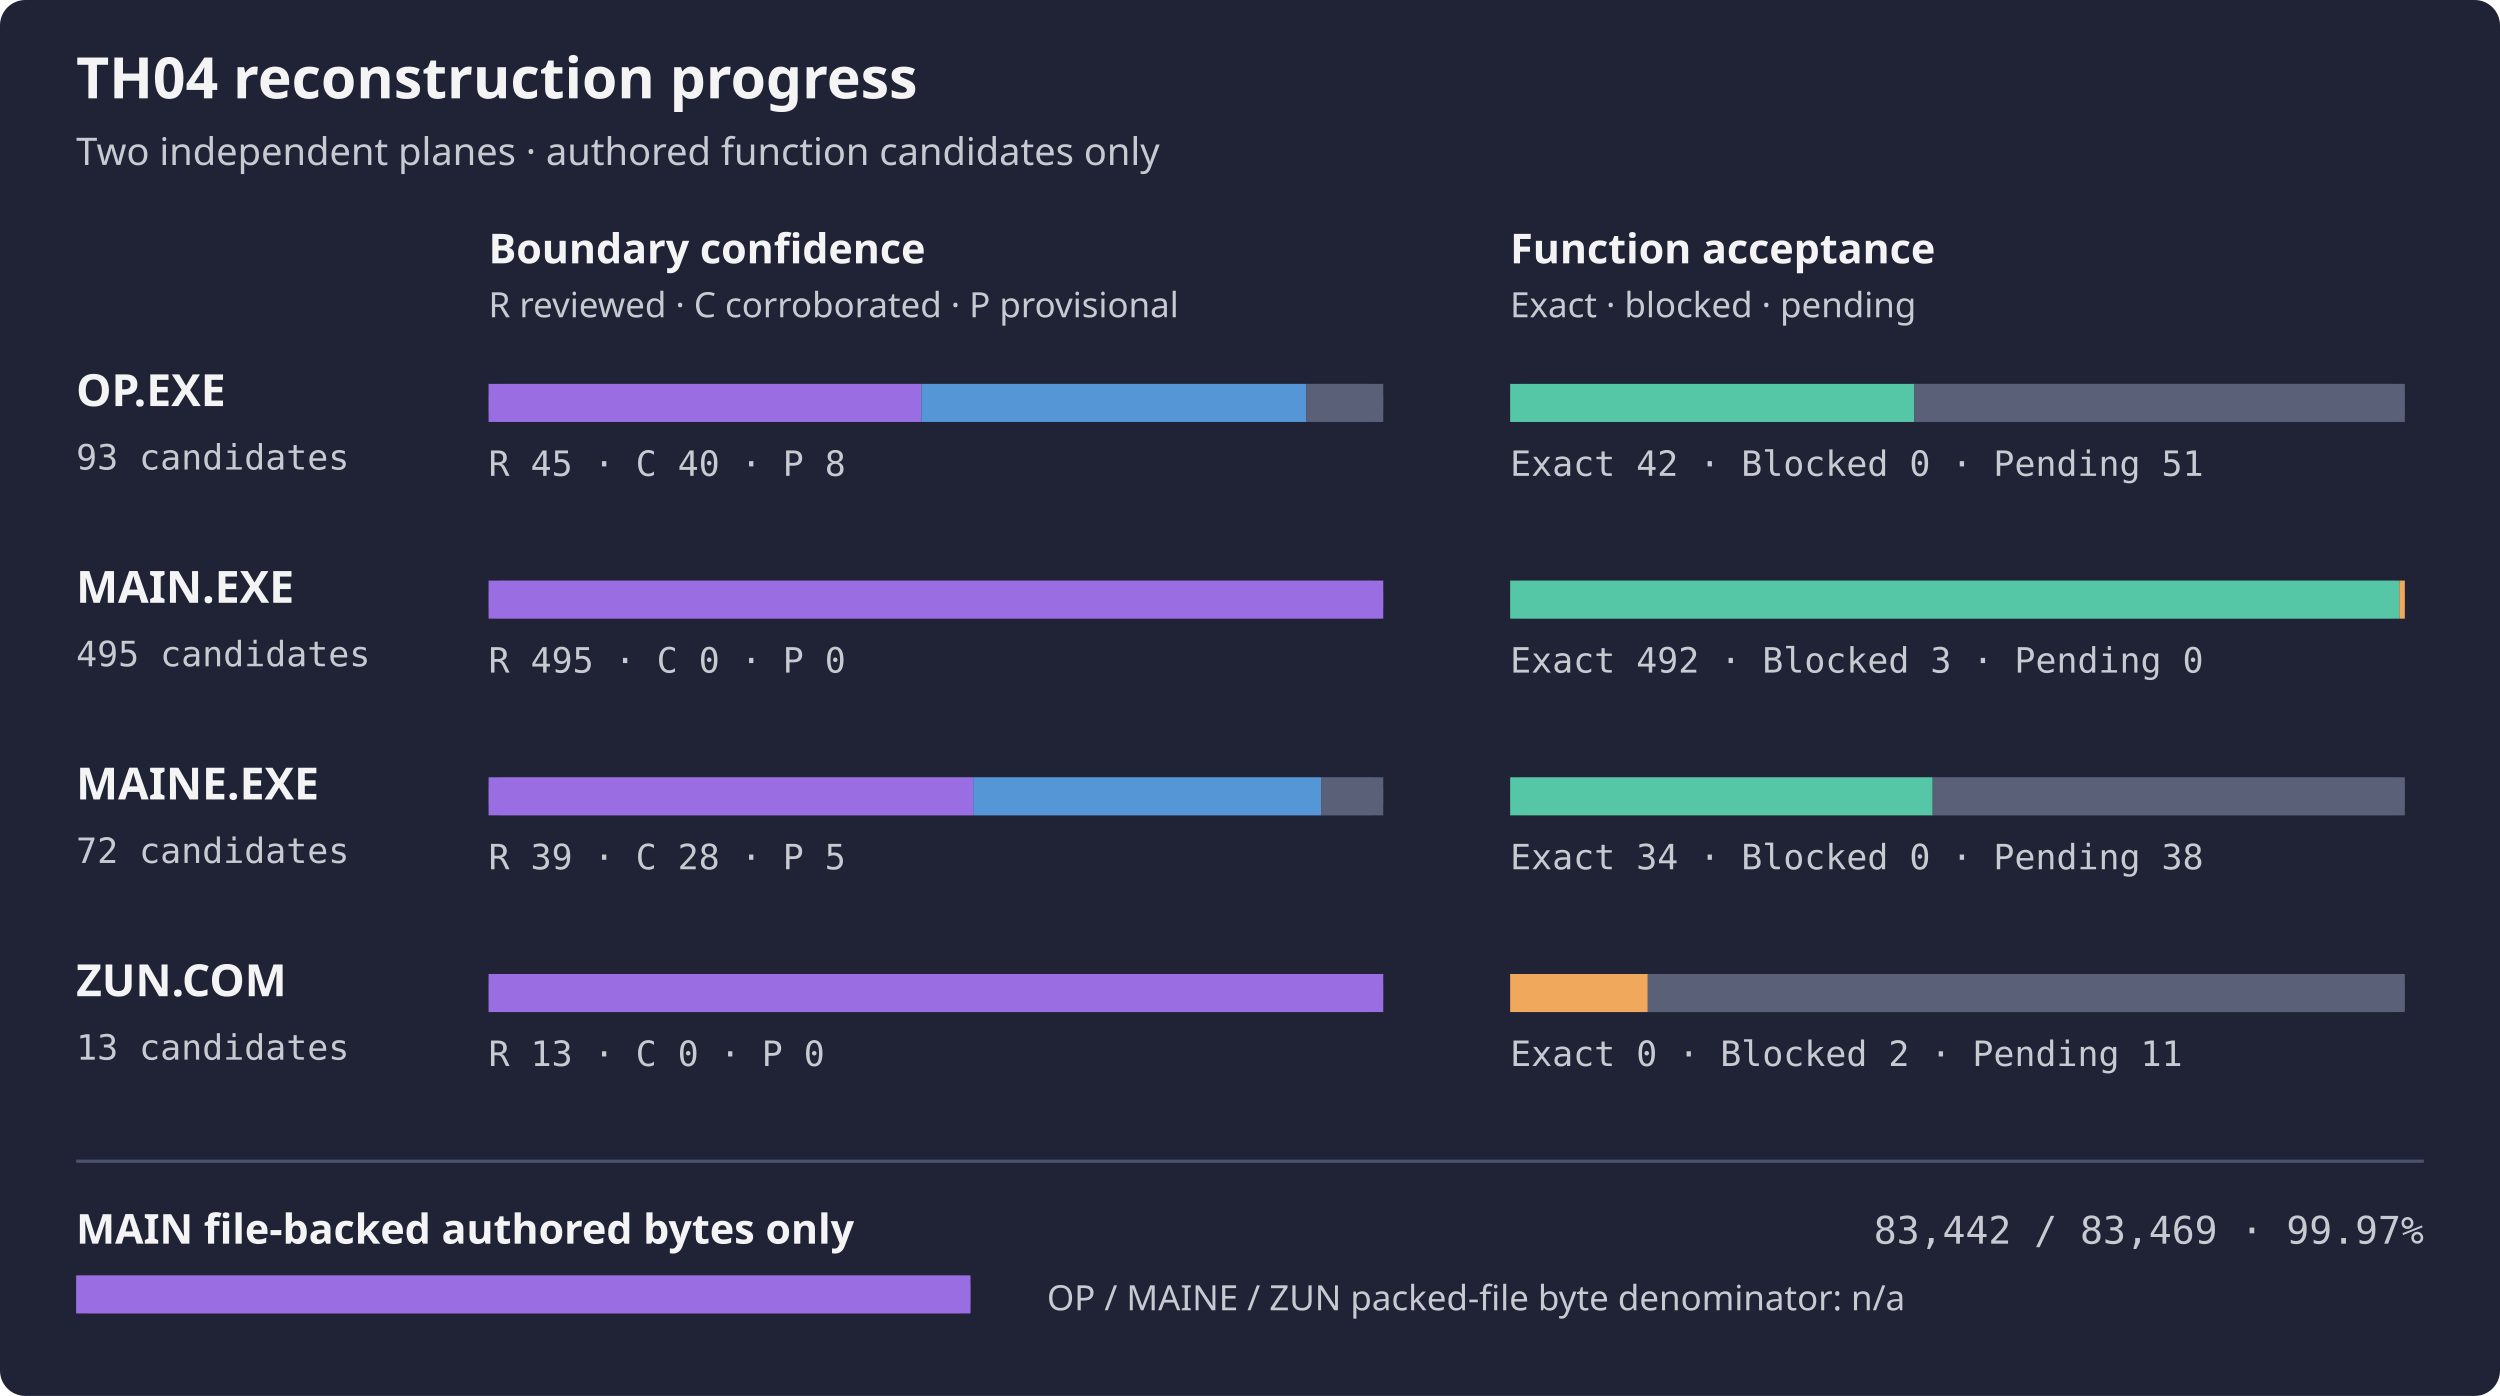
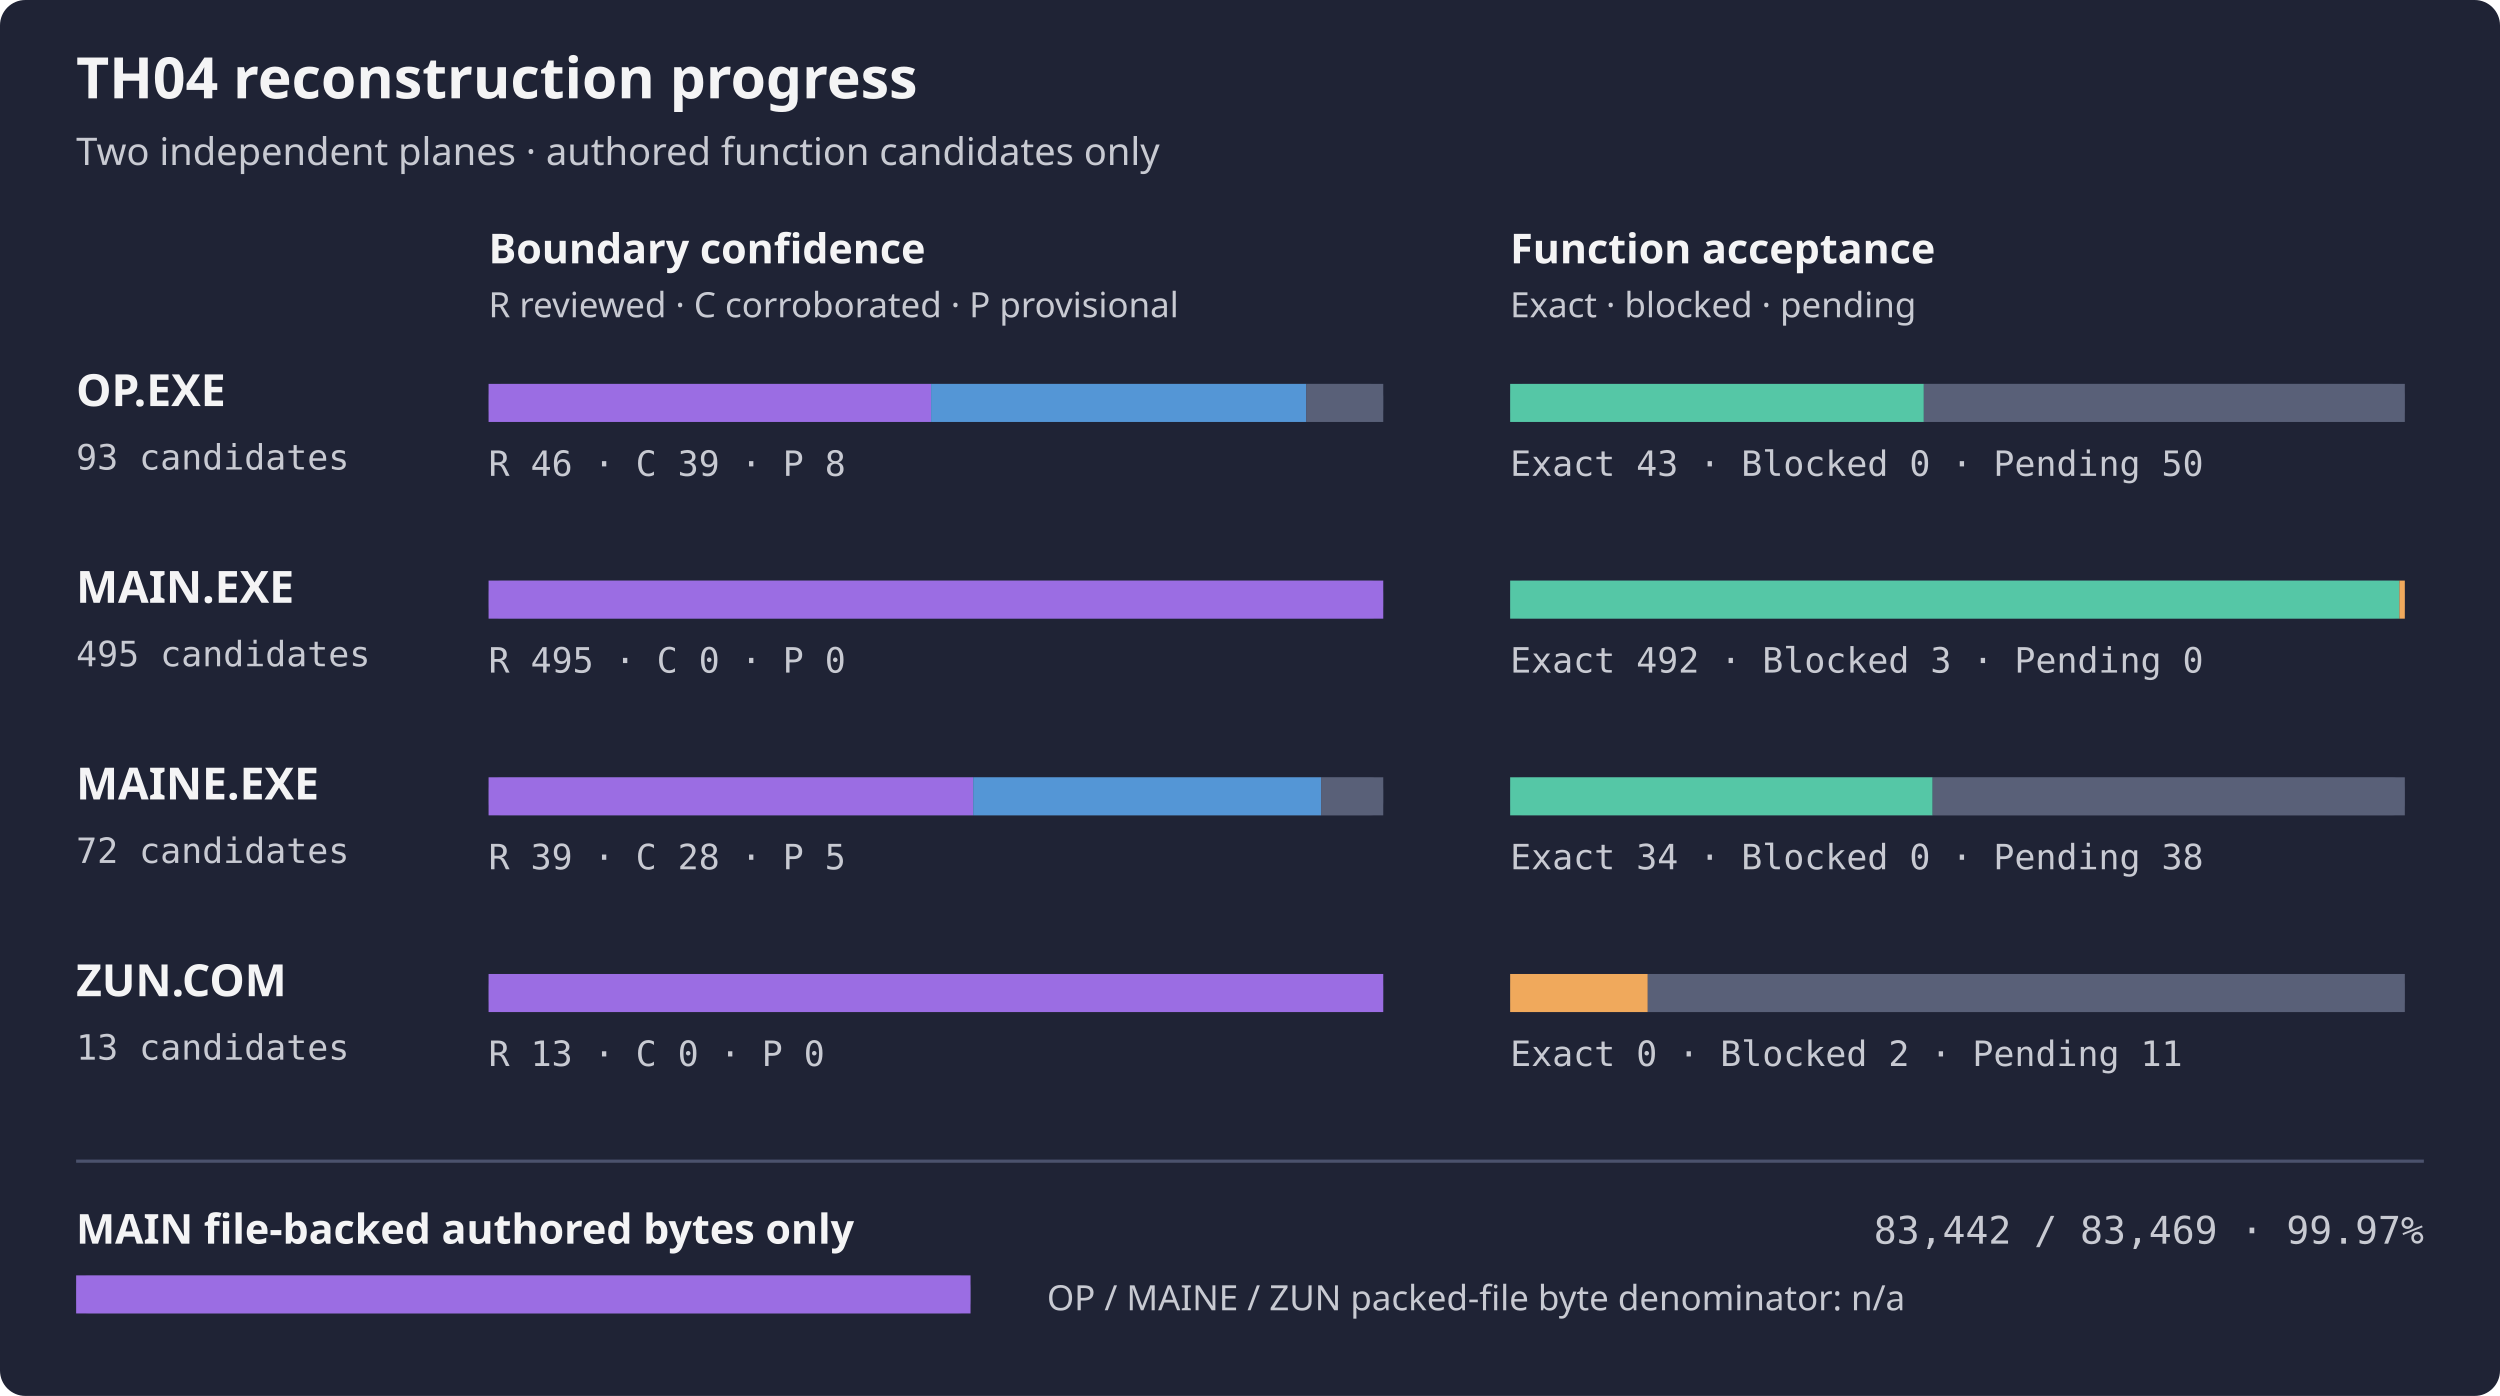
<svg xmlns="http://www.w3.org/2000/svg" width="788" height="440" role="img" aria-label="TH04 per-artifact reconstruction progress">
  <rect width="788" height="440" rx="8" fill="#1f2335" />
  <text x="24" y="31" fill="#f4f4f5" font-family="sans-serif" font-size="18" font-weight="600">TH04 reconstruction progress</text>
  <text x="24" y="52" fill="#c8cad2" font-family="sans-serif" font-size="12">Two independent planes · authored function candidates only</text>
  <text x="154" y="83" fill="#f4f4f5" font-family="sans-serif" font-size="13" font-weight="600">Boundary confidence</text>
  <text x="476" y="83" fill="#f4f4f5" font-family="sans-serif" font-size="13" font-weight="600">Function acceptance</text>
  <text x="154" y="100" fill="#c8cad2" font-family="sans-serif" font-size="11">R reviewed · C corroborated · P provisional</text>
  <text x="476" y="100" fill="#c8cad2" font-family="sans-serif" font-size="11">Exact · blocked · pending</text>
  <text x="24" y="128" fill="#f4f4f5" font-family="sans-serif" font-size="14" font-weight="600">OP.EXE</text>
  <text x="24" y="148" fill="#c8cad2" font-family="monospace" font-size="11">93 candidates</text>
  <rect x="154" y="121" width="282" height="12" rx="4" fill="#353b52" />
-   <rect x="154.00" y="121" width="136.45" height="12" fill="#9b6de3" />
-   <rect x="290.45" y="121" width="121.29" height="12" fill="#5496d6" />
+   <rect x="154.00" y="121" width="139.48" height="12" fill="#9b6de3" />
+   <rect x="293.48" y="121" width="118.26" height="12" fill="#5496d6" />
  <rect x="411.74" y="121" width="24.26" height="12" fill="#596078" />
  <rect x="476" y="121" width="282" height="12" rx="4" fill="#353b52" />
-   <rect x="476.00" y="121" width="127.35" height="12" fill="#55c7a6" />
-   <rect x="603.35" y="121" width="154.65" height="12" fill="#596078" />
-   <text x="154" y="150" fill="#c8cad2" font-family="monospace" font-size="11">R 45 · C 40 · P 8</text>
-   <text x="476" y="150" fill="#c8cad2" font-family="monospace" font-size="11">Exact 42 · Blocked 0 · Pending 51</text>
+   <rect x="476.00" y="121" width="130.39" height="12" fill="#55c7a6" />
+   <rect x="606.39" y="121" width="151.61" height="12" fill="#596078" />
+   <text x="154" y="150" fill="#c8cad2" font-family="monospace" font-size="11">R 46 · C 39 · P 8</text>
+   <text x="476" y="150" fill="#c8cad2" font-family="monospace" font-size="11">Exact 43 · Blocked 0 · Pending 50</text>
  <text x="24" y="190" fill="#f4f4f5" font-family="sans-serif" font-size="14" font-weight="600">MAIN.EXE</text>
  <text x="24" y="210" fill="#c8cad2" font-family="monospace" font-size="11">495 candidates</text>
  <rect x="154" y="183" width="282" height="12" rx="4" fill="#353b52" />
  <rect x="154.00" y="183" width="282.00" height="12" fill="#9b6de3" />
  <rect x="476" y="183" width="282" height="12" rx="4" fill="#353b52" />
  <rect x="476.00" y="183" width="280.29" height="12" fill="#55c7a6" />
  <rect x="756.29" y="183" width="1.71" height="12" fill="#f0a95c" />
  <text x="154" y="212" fill="#c8cad2" font-family="monospace" font-size="11">R 495 · C 0 · P 0</text>
  <text x="476" y="212" fill="#c8cad2" font-family="monospace" font-size="11">Exact 492 · Blocked 3 · Pending 0</text>
  <text x="24" y="252" fill="#f4f4f5" font-family="sans-serif" font-size="14" font-weight="600">MAINE.EXE</text>
  <text x="24" y="272" fill="#c8cad2" font-family="monospace" font-size="11">72 candidates</text>
  <rect x="154" y="245" width="282" height="12" rx="4" fill="#353b52" />
  <rect x="154.00" y="245" width="152.75" height="12" fill="#9b6de3" />
  <rect x="306.75" y="245" width="109.67" height="12" fill="#5496d6" />
  <rect x="416.42" y="245" width="19.58" height="12" fill="#596078" />
  <rect x="476" y="245" width="282" height="12" rx="4" fill="#353b52" />
  <rect x="476.00" y="245" width="133.17" height="12" fill="#55c7a6" />
  <rect x="609.17" y="245" width="148.83" height="12" fill="#596078" />
  <text x="154" y="274" fill="#c8cad2" font-family="monospace" font-size="11">R 39 · C 28 · P 5</text>
  <text x="476" y="274" fill="#c8cad2" font-family="monospace" font-size="11">Exact 34 · Blocked 0 · Pending 38</text>
  <text x="24" y="314" fill="#f4f4f5" font-family="sans-serif" font-size="14" font-weight="600">ZUN.COM</text>
  <text x="24" y="334" fill="#c8cad2" font-family="monospace" font-size="11">13 candidates</text>
  <rect x="154" y="307" width="282" height="12" rx="4" fill="#353b52" />
  <rect x="154.00" y="307" width="282.00" height="12" fill="#9b6de3" />
  <rect x="476" y="307" width="282" height="12" rx="4" fill="#353b52" />
  <rect x="476.00" y="307" width="43.38" height="12" fill="#f0a95c" />
  <rect x="519.38" y="307" width="238.62" height="12" fill="#596078" />
  <text x="154" y="336" fill="#c8cad2" font-family="monospace" font-size="11">R 13 · C 0 · P 0</text>
  <text x="476" y="336" fill="#c8cad2" font-family="monospace" font-size="11">Exact 0 · Blocked 2 · Pending 11</text>
  <path d="M24 366 H764" stroke="#4b526d" />
  <text x="24" y="392" fill="#f4f4f5" font-family="sans-serif" font-size="13" font-weight="600">MAIN file-backed authored bytes only</text>
  <text x="764" y="392" fill="#c8cad2" text-anchor="end" font-family="monospace" font-size="12">83,442 / 83,469 · 99.97%</text>
  <rect x="24" y="402" width="282" height="12" rx="4" fill="#353b52" />
  <rect x="24" y="402" width="281.91" height="12" fill="#9b6de3" />
  <text x="330" y="413" fill="#c8cad2" font-family="sans-serif" font-size="11">OP / MAINE / ZUN packed-file byte denominator: n/a</text>
</svg>
